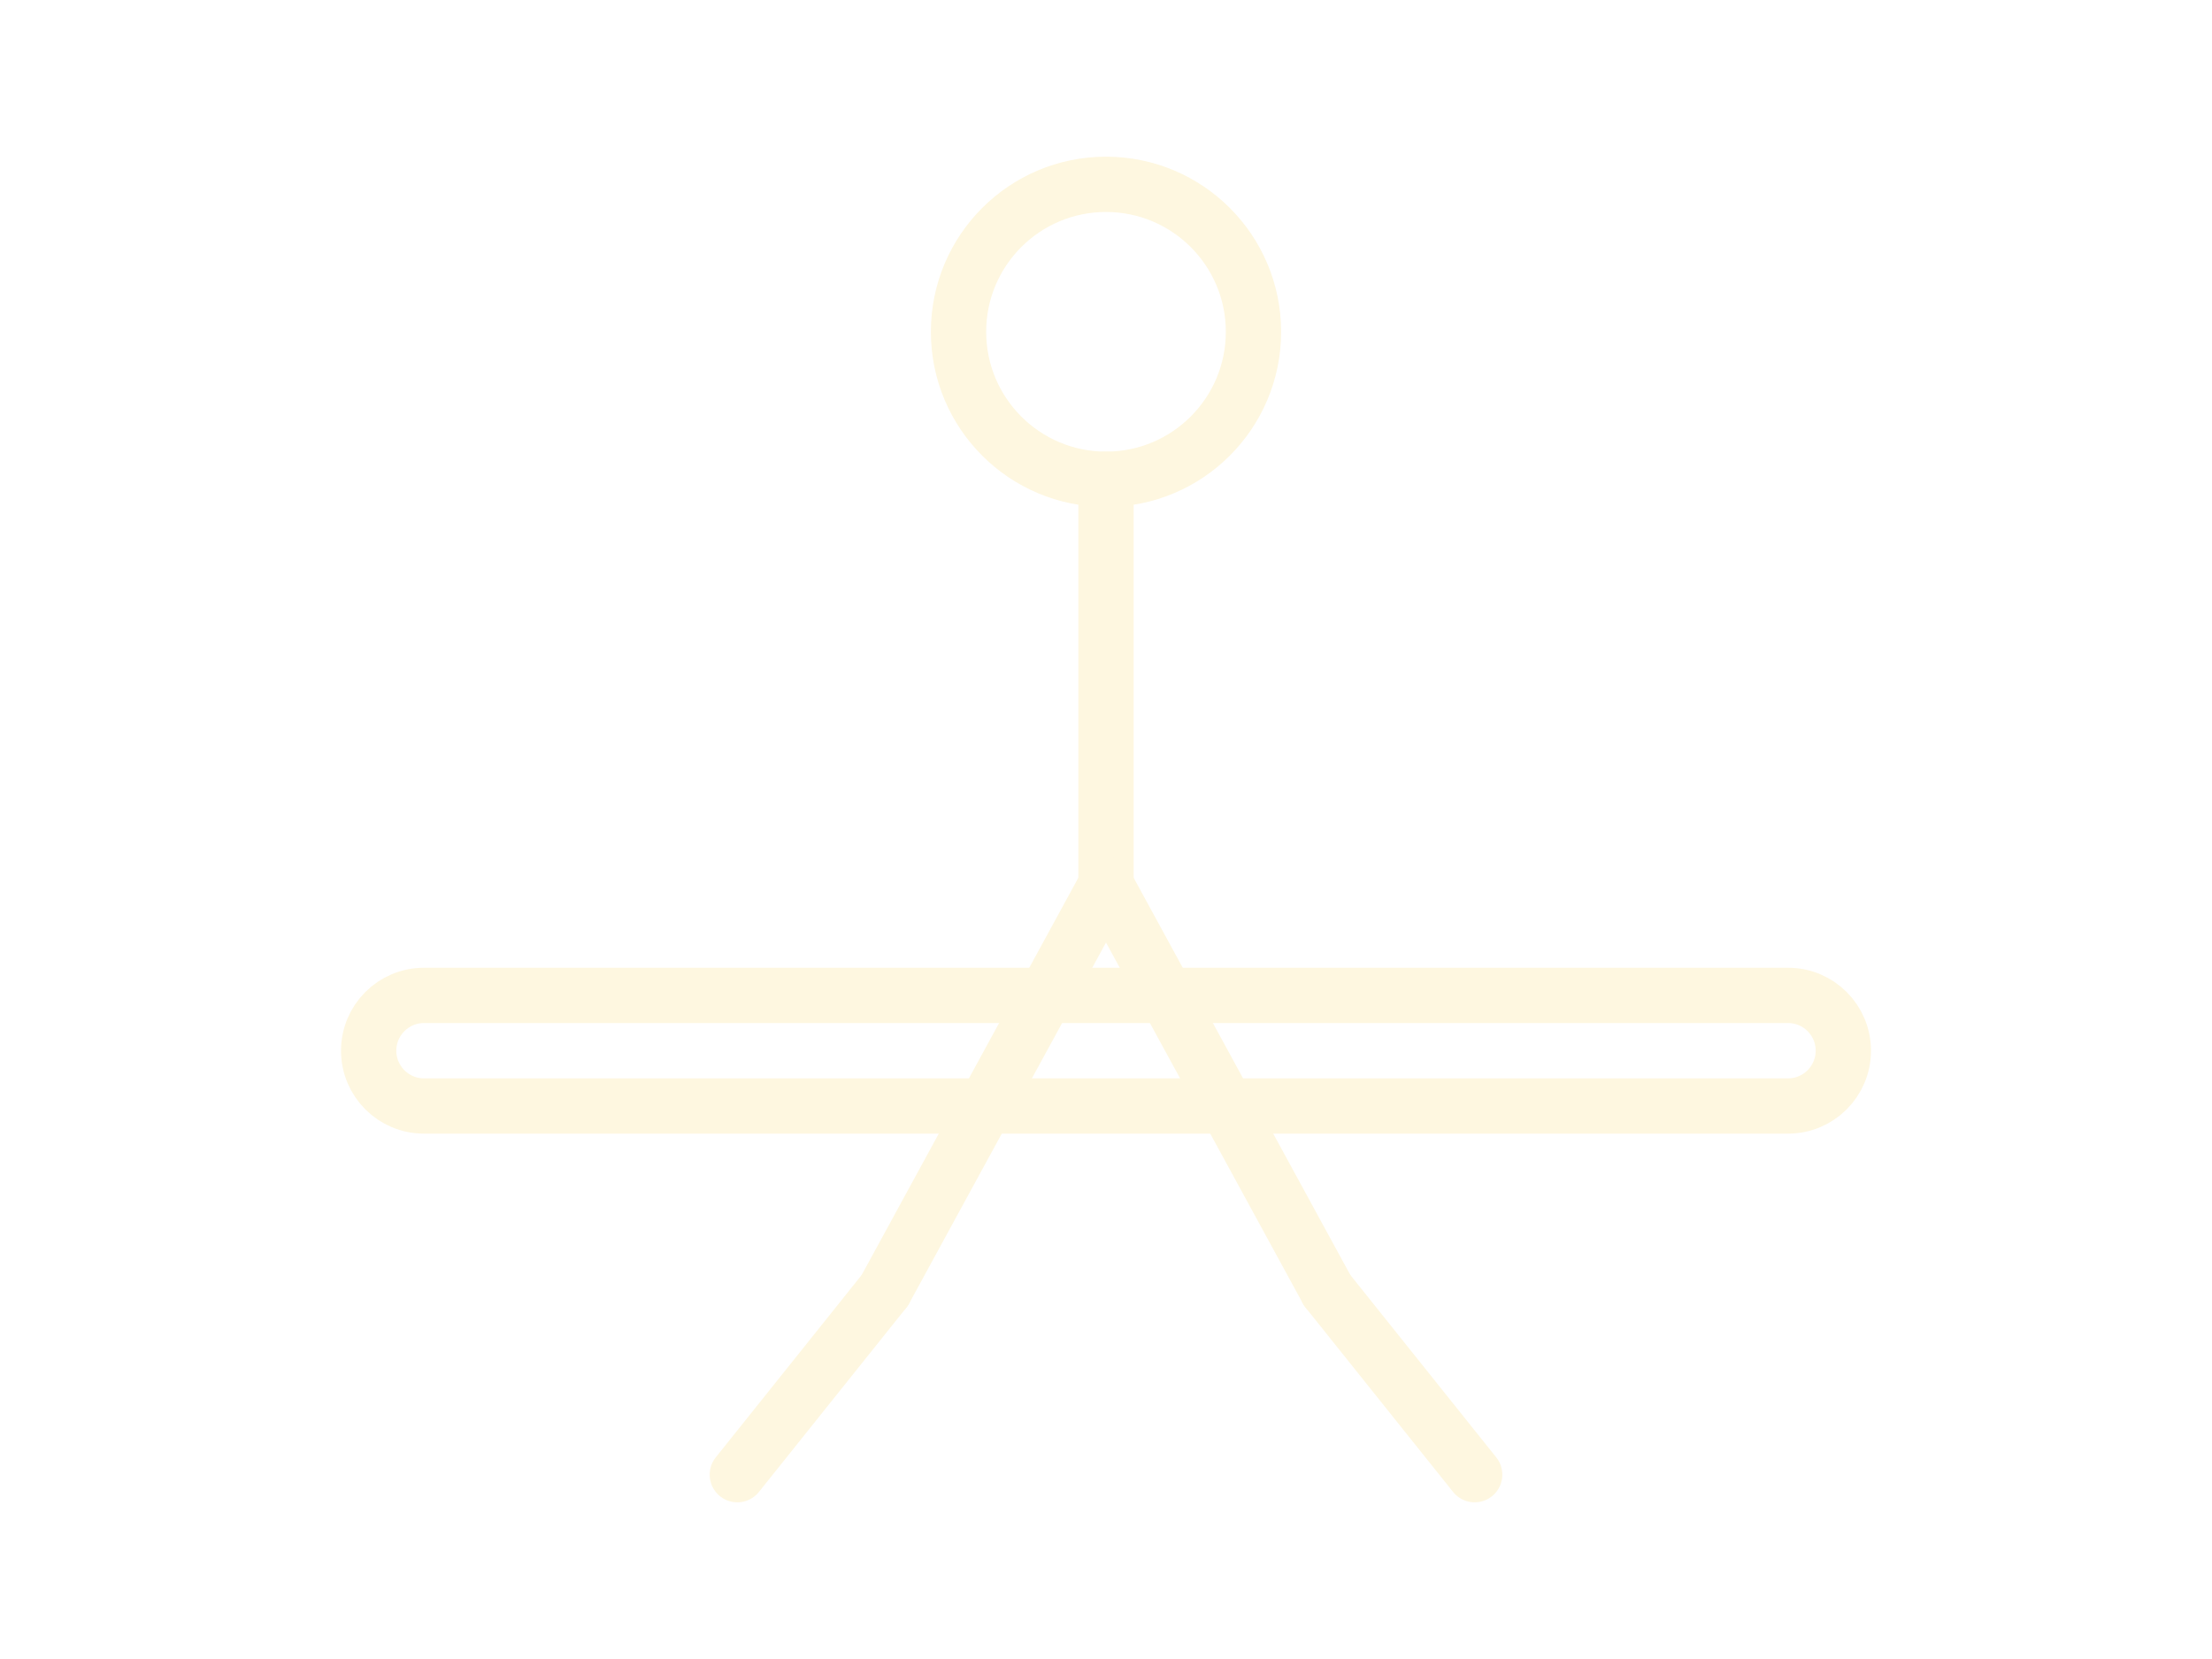
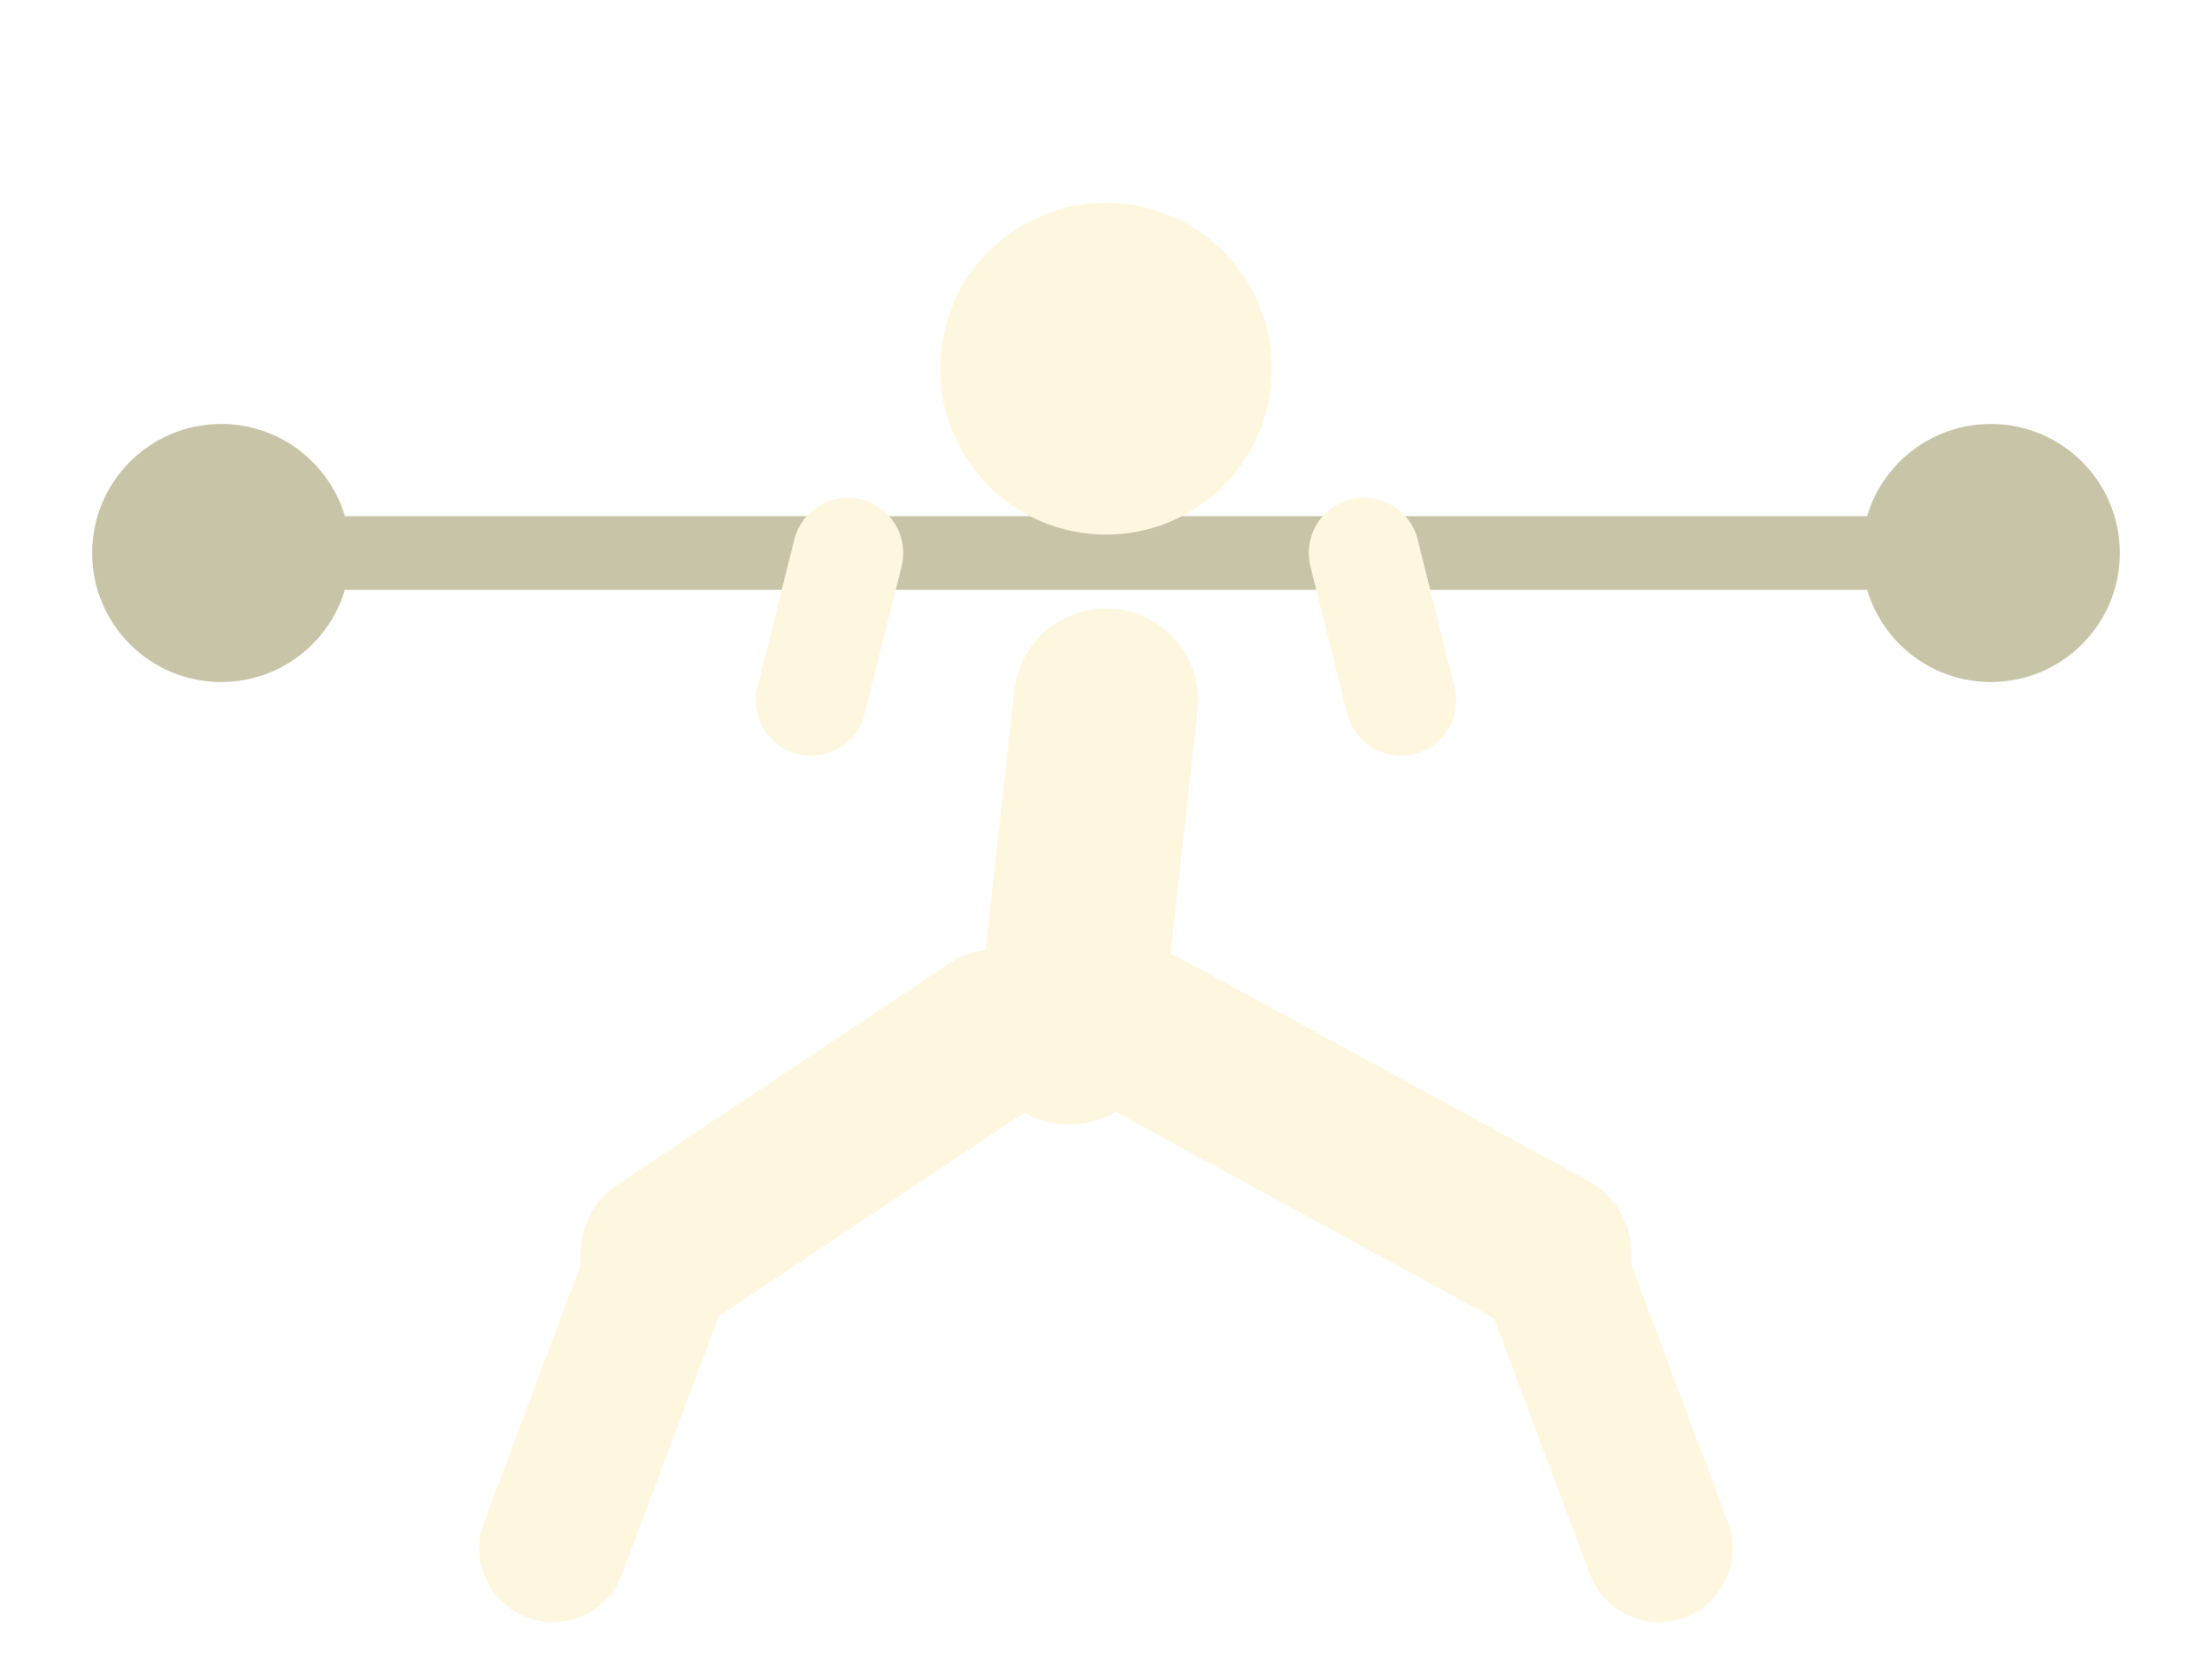
<svg xmlns="http://www.w3.org/2000/svg" viewBox="0 0 120 90" fill="none">
-   <circle cx="60" cy="18" r="8" stroke="#fef7e0" stroke-width="3" />
-   <line x1="60" y1="26" x2="60" y2="48" stroke="#fef7e0" stroke-width="3" stroke-linecap="round" />
-   <line x1="60" y1="48" x2="48" y2="70" stroke="#fef7e0" stroke-width="3" stroke-linecap="round" />
-   <line x1="60" y1="48" x2="72" y2="70" stroke="#fef7e0" stroke-width="3" stroke-linecap="round" />
-   <line x1="48" y1="70" x2="40" y2="80" stroke="#fef7e0" stroke-width="3" stroke-linecap="round" />
-   <line x1="72" y1="70" x2="80" y2="80" stroke="#fef7e0" stroke-width="3" stroke-linecap="round" />
-   <rect x="20" y="54" width="80" height="6" rx="3" stroke="#fef7e0" stroke-width="3" />
+   <line x1="12" y1="30" x2="108" y2="30" stroke="#c8c4a8" stroke-width="4" stroke-linecap="round" />
+   <circle cx="12" cy="30" r="7" fill="#c8c4a8" />
+   <circle cx="108" cy="30" r="7" fill="#c8c4a8" />
+   <line x1="46" y1="30" x2="44" y2="38" stroke="#fef7e0" stroke-width="6" stroke-linecap="round" />
+   <line x1="74" y1="30" x2="76" y2="38" stroke="#fef7e0" stroke-width="6" stroke-linecap="round" />
+   <line x1="60" y1="38" x2="58" y2="56" stroke="#fef7e0" stroke-width="10" stroke-linecap="round" />
+   <line x1="54" y1="56" x2="36" y2="68" stroke="#fef7e0" stroke-width="9" stroke-linecap="round" />
+   <line x1="62" y1="56" x2="84" y2="68" stroke="#fef7e0" stroke-width="9" stroke-linecap="round" />
+   <line x1="36" y1="68" x2="30" y2="84" stroke="#fef7e0" stroke-width="8" stroke-linecap="round" />
+   <line x1="84" y1="68" x2="90" y2="84" stroke="#fef7e0" stroke-width="8" stroke-linecap="round" />
+   <circle cx="60" cy="20" r="9" fill="#fef7e0" />
</svg>
